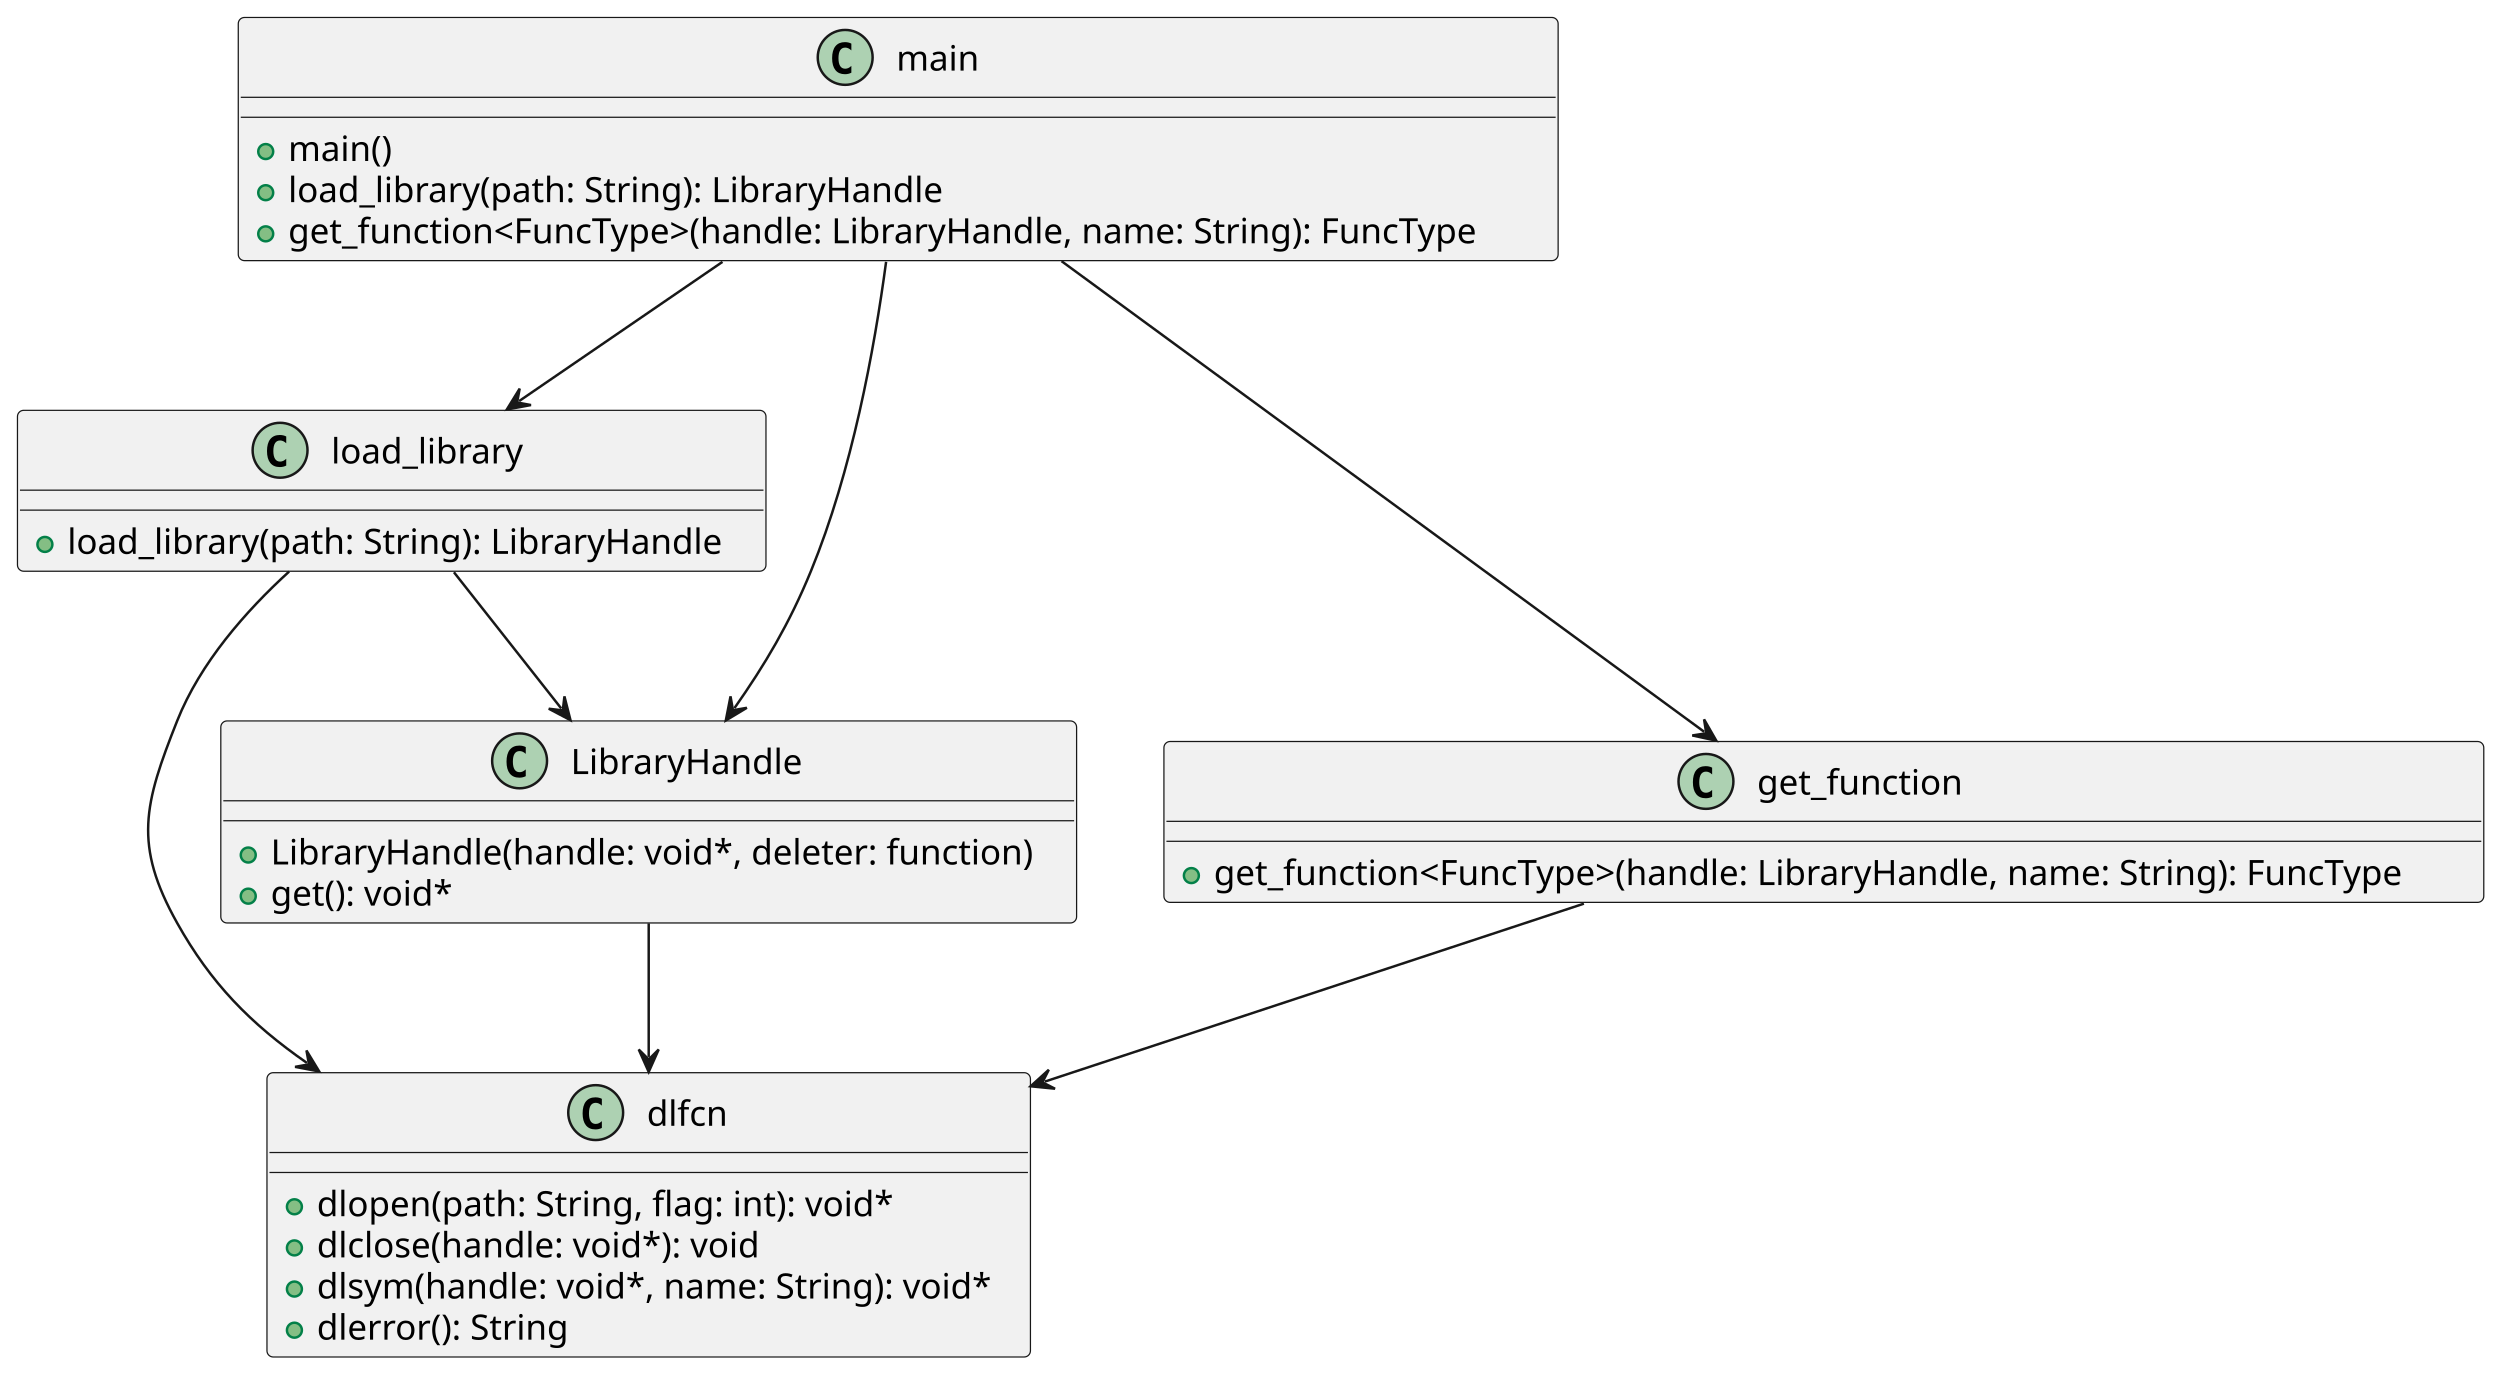
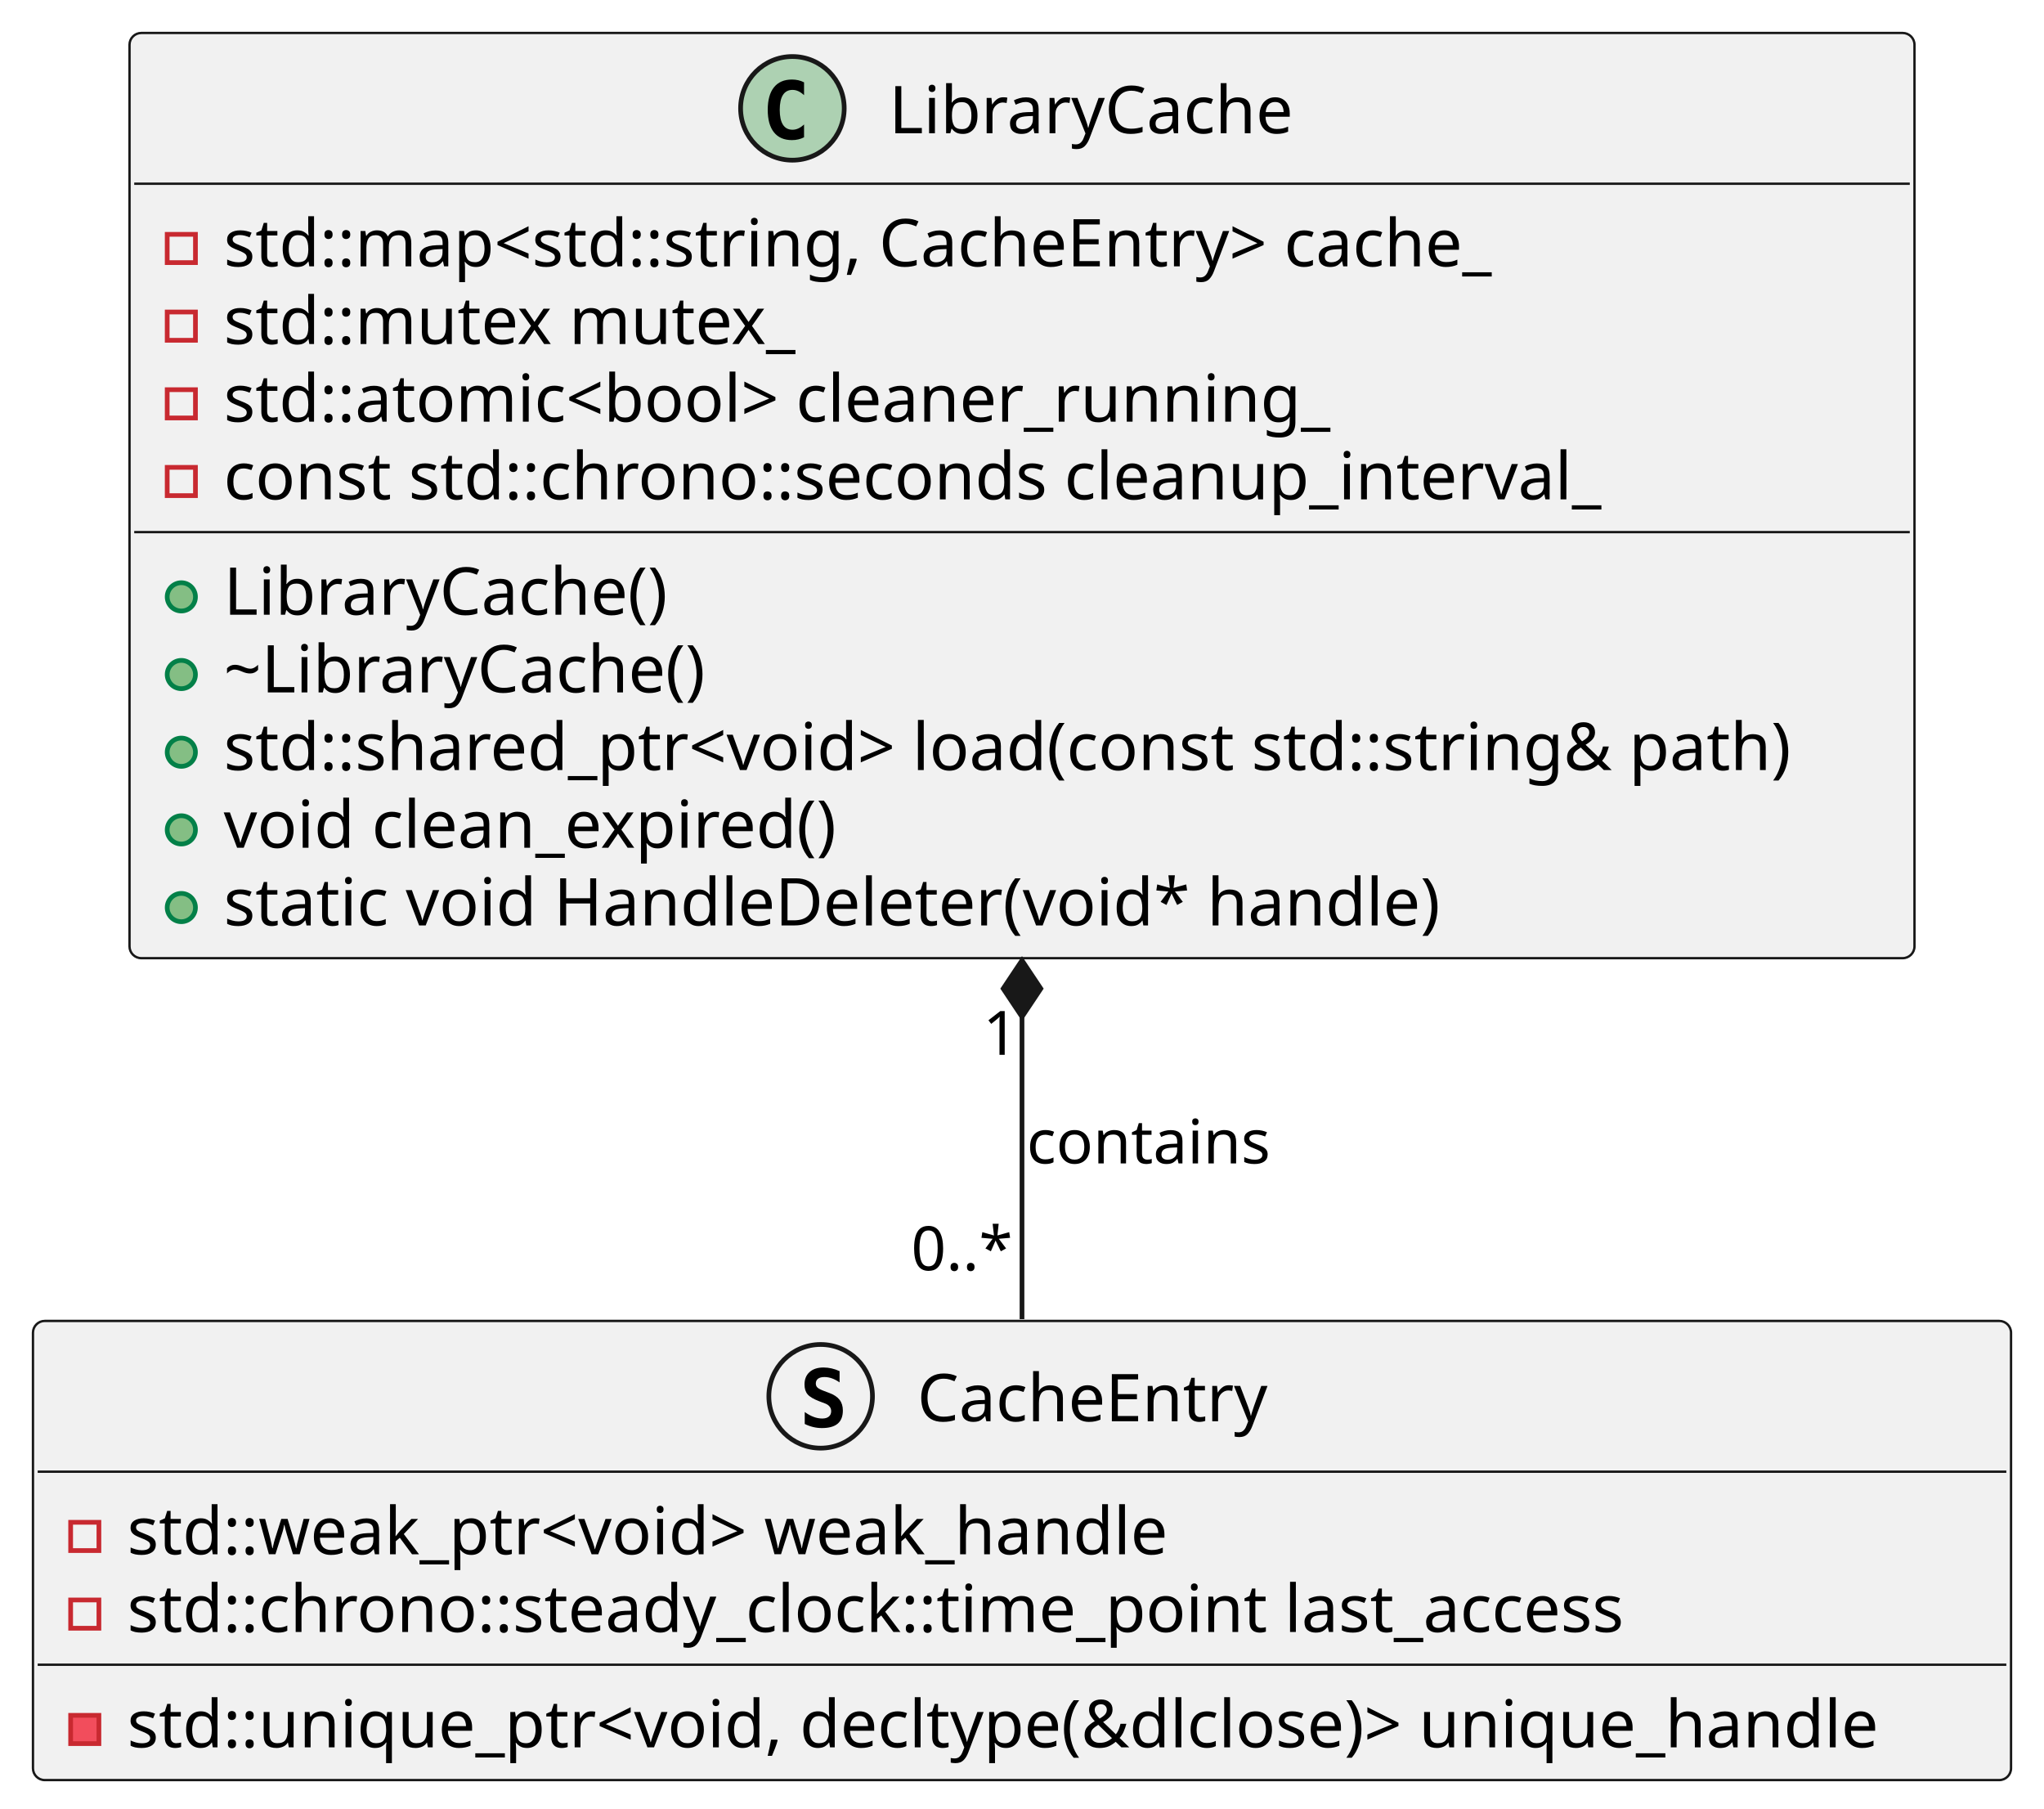
- <svg xmlns="http://www.w3.org/2000/svg" contentStyleType="text/css" height="550px" preserveAspectRatio="none" style="width:1002px;height:550px;background:#FFFFFF;" version="1.1" viewBox="0 0 1002 550" width="1002px" zoomAndPan="magnify">
+ <svg xmlns="http://www.w3.org/2000/svg" contentStyleType="text/css" height="384px" preserveAspectRatio="none" style="width:434px;height:384px;background:#FFFFFF;" version="1.1" viewBox="0 0 434 384" width="434px" zoomAndPan="magnify">
  <defs />
  <g>
-     <g id="elem_main">
-       <rect codeLine="1" fill="#F1F1F1" height="97.465" id="main" rx="2.5" ry="2.5" style="stroke:#181818;stroke-width:0.5;" width="529" x="95.5" y="7" />
-       <ellipse cx="338.75" cy="23" fill="#ADD1B2" rx="11" ry="11" style="stroke:#181818;stroke-width:1.0;" />
-       <path d="M341.223,29.143 Q340.642,29.442 340.003,29.591 Q339.364,29.741 338.658,29.741 Q336.151,29.741 334.832,28.089 Q333.512,26.437 333.512,23.316 Q333.512,20.186 334.832,18.535 Q336.151,16.883 338.658,16.883 Q339.364,16.883 340.011,17.032 Q340.659,17.182 341.223,17.48 L341.223,20.203 Q340.592,19.622 339.999,19.352 Q339.405,19.082 338.774,19.082 Q337.43,19.082 336.745,20.149 Q336.06,21.216 336.06,23.316 Q336.06,25.408 336.745,26.474 Q337.43,27.541 338.774,27.541 Q339.405,27.541 339.999,27.271 Q340.592,27.002 341.223,26.42 Z " fill="#000000" />
-       <text fill="#000000" font-family="sans-serif" font-size="14" lengthAdjust="spacing" textLength="34" x="359.25" y="28.291">main</text>
-       <line style="stroke:#181818;stroke-width:0.5;" x1="96.5" x2="623.5" y1="39" y2="39" />
-       <line style="stroke:#181818;stroke-width:0.5;" x1="96.5" x2="623.5" y1="47" y2="47" />
-       <ellipse cx="106.5" cy="60.744" fill="#84BE84" rx="3" ry="3" style="stroke:#038048;stroke-width:1.0;" />
-       <text fill="#000000" font-family="sans-serif" font-size="14" lengthAdjust="spacing" textLength="44" x="115.5" y="64.535">main()</text>
-       <ellipse cx="106.5" cy="77.232" fill="#84BE84" rx="3" ry="3" style="stroke:#038048;stroke-width:1.0;" />
-       <text fill="#000000" font-family="sans-serif" font-size="14" lengthAdjust="spacing" textLength="274" x="115.5" y="81.023">load_library(path: String): LibraryHandle</text>
-       <ellipse cx="106.5" cy="93.721" fill="#84BE84" rx="3" ry="3" style="stroke:#038048;stroke-width:1.0;" />
-       <text fill="#000000" font-family="sans-serif" font-size="14" lengthAdjust="spacing" textLength="503" x="115.5" y="97.512">get_function&lt;FuncType&gt;(handle: LibraryHandle, name: String): FuncType</text>
+     <g id="elem_LibraryCache">
+       <rect codeLine="1" fill="#F1F1F1" height="196.394" id="LibraryCache" rx="2.5" ry="2.5" style="stroke:#181818;stroke-width:0.5;" width="379" x="27.5" y="7" />
+       <ellipse cx="168.25" cy="23" fill="#ADD1B2" rx="11" ry="11" style="stroke:#181818;stroke-width:1.0;" />
+       <path d="M170.723,29.143 Q170.142,29.442 169.503,29.591 Q168.864,29.741 168.158,29.741 Q165.651,29.741 164.332,28.089 Q163.012,26.437 163.012,23.316 Q163.012,20.186 164.332,18.535 Q165.651,16.883 168.158,16.883 Q168.864,16.883 169.511,17.032 Q170.159,17.182 170.723,17.48 L170.723,20.203 Q170.092,19.622 169.499,19.352 Q168.905,19.082 168.274,19.082 Q166.93,19.082 166.245,20.149 Q165.56,21.216 165.56,23.316 Q165.56,25.408 166.245,26.474 Q166.93,27.541 168.274,27.541 Q168.905,27.541 169.499,27.271 Q170.092,27.002 170.723,26.42 Z " fill="#000000" />
+       <text fill="#000000" font-family="sans-serif" font-size="14" lengthAdjust="spacing" textLength="89" x="188.75" y="28.291">LibraryCache</text>
+       <line style="stroke:#181818;stroke-width:0.5;" x1="28.5" x2="405.5" y1="39" y2="39" />
+       <rect fill="none" height="6" style="stroke:#C82930;stroke-width:1.0;" width="6" x="35.5" y="49.744" />
+       <text fill="#000000" font-family="sans-serif" font-size="14" lengthAdjust="spacing" textLength="285" x="47.5" y="56.535">std::map&lt;std::string, CacheEntry&gt; cache_</text>
+       <rect fill="none" height="6" style="stroke:#C82930;stroke-width:1.0;" width="6" x="35.5" y="66.232" />
+       <text fill="#000000" font-family="sans-serif" font-size="14" lengthAdjust="spacing" textLength="128" x="47.5" y="73.023">std::mutex mutex_</text>
+       <rect fill="none" height="6" style="stroke:#C82930;stroke-width:1.0;" width="6" x="35.5" y="82.721" />
+       <text fill="#000000" font-family="sans-serif" font-size="14" lengthAdjust="spacing" textLength="251" x="47.5" y="89.512">std::atomic&lt;bool&gt; cleaner_running_</text>
+       <rect fill="none" height="6" style="stroke:#C82930;stroke-width:1.0;" width="6" x="35.5" y="99.209" />
+       <text fill="#000000" font-family="sans-serif" font-size="14" lengthAdjust="spacing" textLength="306" x="47.5" y="106">const std::chrono::seconds cleanup_interval_</text>
+       <line style="stroke:#181818;stroke-width:0.5;" x1="28.5" x2="405.5" y1="112.953" y2="112.953" />
+       <ellipse cx="38.5" cy="126.697" fill="#84BE84" rx="3" ry="3" style="stroke:#038048;stroke-width:1.0;" />
+       <text fill="#000000" font-family="sans-serif" font-size="14" lengthAdjust="spacing" textLength="99" x="47.5" y="130.488">LibraryCache()</text>
+       <ellipse cx="38.5" cy="143.185" fill="#84BE84" rx="3" ry="3" style="stroke:#038048;stroke-width:1.0;" />
+       <text fill="#000000" font-family="sans-serif" font-size="14" lengthAdjust="spacing" textLength="108" x="47.5" y="146.977">~LibraryCache()</text>
+       <ellipse cx="38.5" cy="159.674" fill="#84BE84" rx="3" ry="3" style="stroke:#038048;stroke-width:1.0;" />
+       <text fill="#000000" font-family="sans-serif" font-size="14" lengthAdjust="spacing" textLength="353" x="47.5" y="163.465">std::shared_ptr&lt;void&gt; load(const std::string&amp; path)</text>
+       <ellipse cx="38.5" cy="176.162" fill="#84BE84" rx="3" ry="3" style="stroke:#038048;stroke-width:1.0;" />
+       <text fill="#000000" font-family="sans-serif" font-size="14" lengthAdjust="spacing" textLength="139" x="47.5" y="179.953">void clean_expired()</text>
+       <ellipse cx="38.5" cy="192.65" fill="#84BE84" rx="3" ry="3" style="stroke:#038048;stroke-width:1.0;" />
+       <text fill="#000000" font-family="sans-serif" font-size="14" lengthAdjust="spacing" textLength="267" x="47.5" y="196.441">static void HandleDeleter(void* handle)</text>
    </g>
-     <g id="elem_load_library">
-       <rect codeLine="7" fill="#F1F1F1" height="64.488" id="load_library" rx="2.5" ry="2.5" style="stroke:#181818;stroke-width:0.5;" width="300" x="7" y="164.46" />
-       <ellipse cx="112.25" cy="180.46" fill="#ADD1B2" rx="11" ry="11" style="stroke:#181818;stroke-width:1.0;" />
-       <path d="M114.723,186.603 Q114.142,186.902 113.503,187.051 Q112.864,187.201 112.158,187.201 Q109.651,187.201 108.332,185.549 Q107.012,183.897 107.012,180.776 Q107.012,177.647 108.332,175.995 Q109.651,174.343 112.158,174.343 Q112.864,174.343 113.511,174.492 Q114.159,174.642 114.723,174.94 L114.723,177.663 Q114.092,177.082 113.499,176.812 Q112.905,176.542 112.274,176.542 Q110.93,176.542 110.245,177.609 Q109.56,178.676 109.56,180.776 Q109.56,182.868 110.245,183.934 Q110.93,185.001 112.274,185.001 Q112.905,185.001 113.499,184.731 Q114.092,184.462 114.723,183.88 Z " fill="#000000" />
-       <text fill="#000000" font-family="sans-serif" font-size="14" lengthAdjust="spacing" textLength="81" x="132.75" y="185.751">load_library</text>
-       <line style="stroke:#181818;stroke-width:0.5;" x1="8" x2="306" y1="196.46" y2="196.46" />
-       <line style="stroke:#181818;stroke-width:0.5;" x1="8" x2="306" y1="204.46" y2="204.46" />
-       <ellipse cx="18" cy="218.204" fill="#84BE84" rx="3" ry="3" style="stroke:#038048;stroke-width:1.0;" />
-       <text fill="#000000" font-family="sans-serif" font-size="14" lengthAdjust="spacing" textLength="274" x="27" y="221.995">load_library(path: String): LibraryHandle</text>
+     <g id="elem_CacheEntry">
+       <rect codeLine="13" fill="#F1F1F1" height="97.465" id="CacheEntry" rx="2.5" ry="2.5" style="stroke:#181818;stroke-width:0.5;" width="420" x="7" y="280.4" />
+       <ellipse cx="174.25" cy="296.4" fill="#F1F1F1" rx="11" ry="11" style="stroke:#181818;stroke-width:1.0;" />
+       <path d="M173.983,297.463 Q172.132,296.757 171.477,295.981 Q170.821,295.205 170.821,293.894 Q170.821,292.209 171.9,291.246 Q172.979,290.283 174.863,290.283 Q175.718,290.283 176.573,290.478 Q177.428,290.673 178.267,291.055 L178.267,293.445 Q177.478,292.889 176.665,292.599 Q175.851,292.308 175.054,292.308 Q174.166,292.308 173.693,292.665 Q173.22,293.022 173.22,293.686 Q173.22,294.201 173.564,294.537 Q173.909,294.873 175.004,295.28 L176.059,295.678 Q177.553,296.226 178.258,297.131 Q178.964,298.036 178.964,299.414 Q178.964,301.29 177.856,302.215 Q176.748,303.141 174.506,303.141 Q173.585,303.141 172.659,302.921 Q171.734,302.701 170.871,302.269 L170.871,299.737 Q171.85,300.435 172.767,300.775 Q173.685,301.115 174.581,301.115 Q175.486,301.115 175.984,300.704 Q176.482,300.294 176.482,299.555 Q176.482,298.999 176.15,298.579 Q175.818,298.16 175.187,297.92 Z " fill="#000000" />
+       <text fill="#000000" font-family="sans-serif" font-size="14" lengthAdjust="spacing" textLength="77" x="194.75" y="301.691">CacheEntry</text>
+       <line style="stroke:#181818;stroke-width:0.5;" x1="8" x2="426" y1="312.4" y2="312.4" />
+       <rect fill="none" height="6" style="stroke:#C82930;stroke-width:1.0;" width="6" x="15" y="323.144" />
+       <text fill="#000000" font-family="sans-serif" font-size="14" lengthAdjust="spacing" textLength="235" x="27" y="329.935">std::weak_ptr&lt;void&gt; weak_handle</text>
+       <rect fill="none" height="6" style="stroke:#C82930;stroke-width:1.0;" width="6" x="15" y="339.632" />
+       <text fill="#000000" font-family="sans-serif" font-size="14" lengthAdjust="spacing" textLength="332" x="27" y="346.423">std::chrono::steady_clock::time_point last_access</text>
+       <line style="stroke:#181818;stroke-width:0.5;" x1="8" x2="426" y1="353.377" y2="353.377" />
+       <rect fill="#F24D5C" height="6" style="stroke:#C82930;stroke-width:1.0;" width="6" x="15" y="364.121" />
+       <text fill="#000000" font-family="sans-serif" font-size="14" lengthAdjust="spacing" textLength="394" x="27" y="370.912">std::unique_ptr&lt;void, decltype(&amp;dlclose)&gt; unique_handle</text>
    </g>
-     <g id="elem_get_function">
-       <rect codeLine="11" fill="#F1F1F1" height="64.488" id="get_function" rx="2.5" ry="2.5" style="stroke:#181818;stroke-width:0.5;" width="529" x="466.5" y="297.19" />
-       <ellipse cx="683.75" cy="313.19" fill="#ADD1B2" rx="11" ry="11" style="stroke:#181818;stroke-width:1.0;" />
-       <path d="M686.223,319.333 Q685.642,319.632 685.003,319.781 Q684.364,319.931 683.658,319.931 Q681.151,319.931 679.832,318.279 Q678.512,316.627 678.512,313.506 Q678.512,310.377 679.832,308.725 Q681.151,307.073 683.658,307.073 Q684.364,307.073 685.011,307.222 Q685.659,307.372 686.223,307.671 L686.223,310.393 Q685.592,309.812 684.999,309.542 Q684.405,309.272 683.774,309.272 Q682.43,309.272 681.745,310.339 Q681.06,311.406 681.06,313.506 Q681.06,315.598 681.745,316.664 Q682.43,317.731 683.774,317.731 Q684.405,317.731 684.999,317.461 Q685.592,317.192 686.223,316.61 Z " fill="#000000" />
-       <text fill="#000000" font-family="sans-serif" font-size="14" lengthAdjust="spacing" textLength="86" x="704.25" y="318.481">get_function</text>
-       <line style="stroke:#181818;stroke-width:0.5;" x1="467.5" x2="994.5" y1="329.19" y2="329.19" />
-       <line style="stroke:#181818;stroke-width:0.5;" x1="467.5" x2="994.5" y1="337.19" y2="337.19" />
-       <ellipse cx="477.5" cy="350.934" fill="#84BE84" rx="3" ry="3" style="stroke:#038048;stroke-width:1.0;" />
-       <text fill="#000000" font-family="sans-serif" font-size="14" lengthAdjust="spacing" textLength="503" x="486.5" y="354.725">get_function&lt;FuncType&gt;(handle: LibraryHandle, name: String): FuncType</text>
-     </g>
-     <g id="elem_LibraryHandle">
-       <rect codeLine="15" fill="#F1F1F1" height="80.977" id="LibraryHandle" rx="2.5" ry="2.5" style="stroke:#181818;stroke-width:0.5;" width="343" x="88.5" y="288.95" />
-       <ellipse cx="208.25" cy="304.95" fill="#ADD1B2" rx="11" ry="11" style="stroke:#181818;stroke-width:1.0;" />
-       <path d="M210.723,311.093 Q210.142,311.392 209.503,311.541 Q208.864,311.691 208.158,311.691 Q205.651,311.691 204.332,310.039 Q203.012,308.387 203.012,305.266 Q203.012,302.137 204.332,300.485 Q205.651,298.833 208.158,298.833 Q208.864,298.833 209.511,298.982 Q210.159,299.132 210.723,299.43 L210.723,302.153 Q210.092,301.572 209.499,301.302 Q208.905,301.033 208.274,301.033 Q206.93,301.033 206.245,302.099 Q205.56,303.166 205.56,305.266 Q205.56,307.358 206.245,308.424 Q206.93,309.491 208.274,309.491 Q208.905,309.491 209.499,309.221 Q210.092,308.952 210.723,308.37 Z " fill="#000000" />
-       <text fill="#000000" font-family="sans-serif" font-size="14" lengthAdjust="spacing" textLength="95" x="228.75" y="310.241">LibraryHandle</text>
-       <line style="stroke:#181818;stroke-width:0.5;" x1="89.5" x2="430.5" y1="320.95" y2="320.95" />
-       <line style="stroke:#181818;stroke-width:0.5;" x1="89.5" x2="430.5" y1="328.95" y2="328.95" />
-       <ellipse cx="99.5" cy="342.694" fill="#84BE84" rx="3" ry="3" style="stroke:#038048;stroke-width:1.0;" />
-       <text fill="#000000" font-family="sans-serif" font-size="14" lengthAdjust="spacing" textLength="317" x="108.5" y="346.485">LibraryHandle(handle: void*, deleter: function)</text>
-       <ellipse cx="99.5" cy="359.182" fill="#84BE84" rx="3" ry="3" style="stroke:#038048;stroke-width:1.0;" />
-       <text fill="#000000" font-family="sans-serif" font-size="14" lengthAdjust="spacing" textLength="76" x="108.5" y="362.973">get(): void*</text>
-     </g>
-     <g id="elem_dlfcn">
-       <rect codeLine="20" fill="#F1F1F1" height="113.953" id="dlfcn" rx="2.5" ry="2.5" style="stroke:#181818;stroke-width:0.5;" width="306" x="107" y="429.93" />
-       <ellipse cx="238.75" cy="445.93" fill="#ADD1B2" rx="11" ry="11" style="stroke:#181818;stroke-width:1.0;" />
-       <path d="M241.223,452.073 Q240.642,452.372 240.003,452.521 Q239.364,452.671 238.658,452.671 Q236.151,452.671 234.832,451.019 Q233.512,449.367 233.512,446.246 Q233.512,443.116 234.832,441.465 Q236.151,439.813 238.658,439.813 Q239.364,439.813 240.011,439.962 Q240.659,440.112 241.223,440.411 L241.223,443.133 Q240.592,442.552 239.999,442.282 Q239.405,442.012 238.774,442.012 Q237.43,442.012 236.745,443.079 Q236.06,444.146 236.06,446.246 Q236.06,448.338 236.745,449.404 Q237.43,450.471 238.774,450.471 Q239.405,450.471 239.999,450.201 Q240.592,449.932 241.223,449.35 Z " fill="#000000" />
-       <text fill="#000000" font-family="sans-serif" font-size="14" lengthAdjust="spacing" textLength="34" x="259.25" y="451.221">dlfcn</text>
-       <line style="stroke:#181818;stroke-width:0.5;" x1="108" x2="412" y1="461.93" y2="461.93" />
-       <line style="stroke:#181818;stroke-width:0.5;" x1="108" x2="412" y1="469.93" y2="469.93" />
-       <ellipse cx="118" cy="483.674" fill="#84BE84" rx="3" ry="3" style="stroke:#038048;stroke-width:1.0;" />
-       <text fill="#000000" font-family="sans-serif" font-size="14" lengthAdjust="spacing" textLength="242" x="127" y="487.465">dlopen(path: String, flag: int): void*</text>
-       <ellipse cx="118" cy="500.162" fill="#84BE84" rx="3" ry="3" style="stroke:#038048;stroke-width:1.0;" />
-       <text fill="#000000" font-family="sans-serif" font-size="14" lengthAdjust="spacing" textLength="186" x="127" y="503.953">dlclose(handle: void*): void</text>
-       <ellipse cx="118" cy="516.651" fill="#84BE84" rx="3" ry="3" style="stroke:#038048;stroke-width:1.0;" />
-       <text fill="#000000" font-family="sans-serif" font-size="14" lengthAdjust="spacing" textLength="280" x="127" y="520.442">dlsym(handle: void*, name: String): void*</text>
-       <ellipse cx="118" cy="533.139" fill="#84BE84" rx="3" ry="3" style="stroke:#038048;stroke-width:1.0;" />
-       <text fill="#000000" font-family="sans-serif" font-size="14" lengthAdjust="spacing" textLength="107" x="127" y="536.93">dlerror(): String</text>
-     </g>
-     <g id="link_main_load_library">
-       <path codeLine="27" d="M289.57,104.95 C260.94,124.55 233.61,143.249 208.08,160.739 " fill="none" id="main-to-load_library" style="stroke:#181818;stroke-width:1.0;" />
-       <polygon fill="#181818" points="203.13,164.13,212.815,162.343,207.255,161.304,208.294,155.744,203.13,164.13" style="stroke:#181818;stroke-width:1.0;" />
-     </g>
-     <g id="link_main_get_function">
-       <path codeLine="28" d="M425.47,104.68 C501.09,160.06 618.499,246.045 683.049,293.315 " fill="none" id="main-to-get_function" style="stroke:#181818;stroke-width:1.0;" />
-       <polygon fill="#181818" points="687.89,296.86,682.992,288.315,683.856,293.906,678.265,294.77,687.89,296.86" style="stroke:#181818;stroke-width:1.0;" />
-     </g>
-     <g id="link_main_LibraryHandle">
-       <path codeLine="29" d="M355.15,104.93 C350.42,140.27 341.46,188.87 325,228.95 C316.38,249.94 306.616,266.358 294.346,283.848 " fill="none" id="main-to-LibraryHandle" style="stroke:#181818;stroke-width:1.0;" />
-       <polygon fill="#181818" points="290.9,288.76,299.343,283.69,293.772,284.667,292.794,279.095,290.9,288.76" style="stroke:#181818;stroke-width:1.0;" />
-     </g>
-     <g id="link_load_library_LibraryHandle">
-       <path codeLine="30" d="M181.93,229.35 C195.98,247.19 209.958,264.916 224.938,283.936 " fill="none" id="load_library-to-LibraryHandle" style="stroke:#181818;stroke-width:1.0;" />
-       <polygon fill="#181818" points="228.65,288.65,226.224,279.105,225.556,284.722,219.939,284.055,228.65,288.65" style="stroke:#181818;stroke-width:1.0;" />
-     </g>
-     <g id="link_load_library_dlfcn">
-       <path codeLine="31" d="M115.88,229.08 C98.53,244.91 80.24,265.68 71,288.95 C57.72,322.4 53.42,338.52 71,369.93 C84.44,393.95 100.191,410.179 123.011,426.019 " fill="none" id="load_library-to-dlfcn" style="stroke:#181818;stroke-width:1.0;" />
-       <polygon fill="#181818" points="127.94,429.44,122.828,421.022,123.832,426.589,118.266,427.594,127.94,429.44" style="stroke:#181818;stroke-width:1.0;" />
-     </g>
-     <g id="link_get_function_dlfcn">
-       <path codeLine="32" d="M634.83,362.18 C571.07,383.23 491.718,409.42 418.758,433.5 " fill="none" id="get_function-to-dlfcn" style="stroke:#181818;stroke-width:1.0;" />
-       <polygon fill="#181818" points="413.06,435.38,422.86,436.358,417.808,433.813,420.353,428.761,413.06,435.38" style="stroke:#181818;stroke-width:1.0;" />
-     </g>
-     <g id="link_LibraryHandle_dlfcn">
-       <path codeLine="33" d="M260,370.07 C260,388.15 260,403.89 260,423.63 " fill="none" id="LibraryHandle-to-dlfcn" style="stroke:#181818;stroke-width:1.0;" />
-       <polygon fill="#181818" points="260,429.63,264,420.63,260,424.63,256,420.63,260,429.63" style="stroke:#181818;stroke-width:1.0;" />
+     <g id="link_LibraryCache_CacheEntry">
+       <path codeLine="19" d="M217,215.86 C217,242.26 217,257.68 217,280.02 " fill="none" id="LibraryCache-backto-CacheEntry" style="stroke:#181818;stroke-width:1.0;" />
+       <polygon fill="#181818" points="217,203.86,213,209.86,217,215.86,221,209.86,217,203.86" style="stroke:#181818;stroke-width:1.0;" />
+       <text fill="#000000" font-family="sans-serif" font-size="13" lengthAdjust="spacing" textLength="54" x="218" y="246.968">contains</text>
+       <text fill="#000000" font-family="sans-serif" font-size="13" lengthAdjust="spacing" textLength="8" x="208.719" y="223.904">1</text>
+       <text fill="#000000" font-family="sans-serif" font-size="13" lengthAdjust="spacing" textLength="22" x="193.453" y="269.649">0..*</text>
    </g>
  </g>
</svg>
